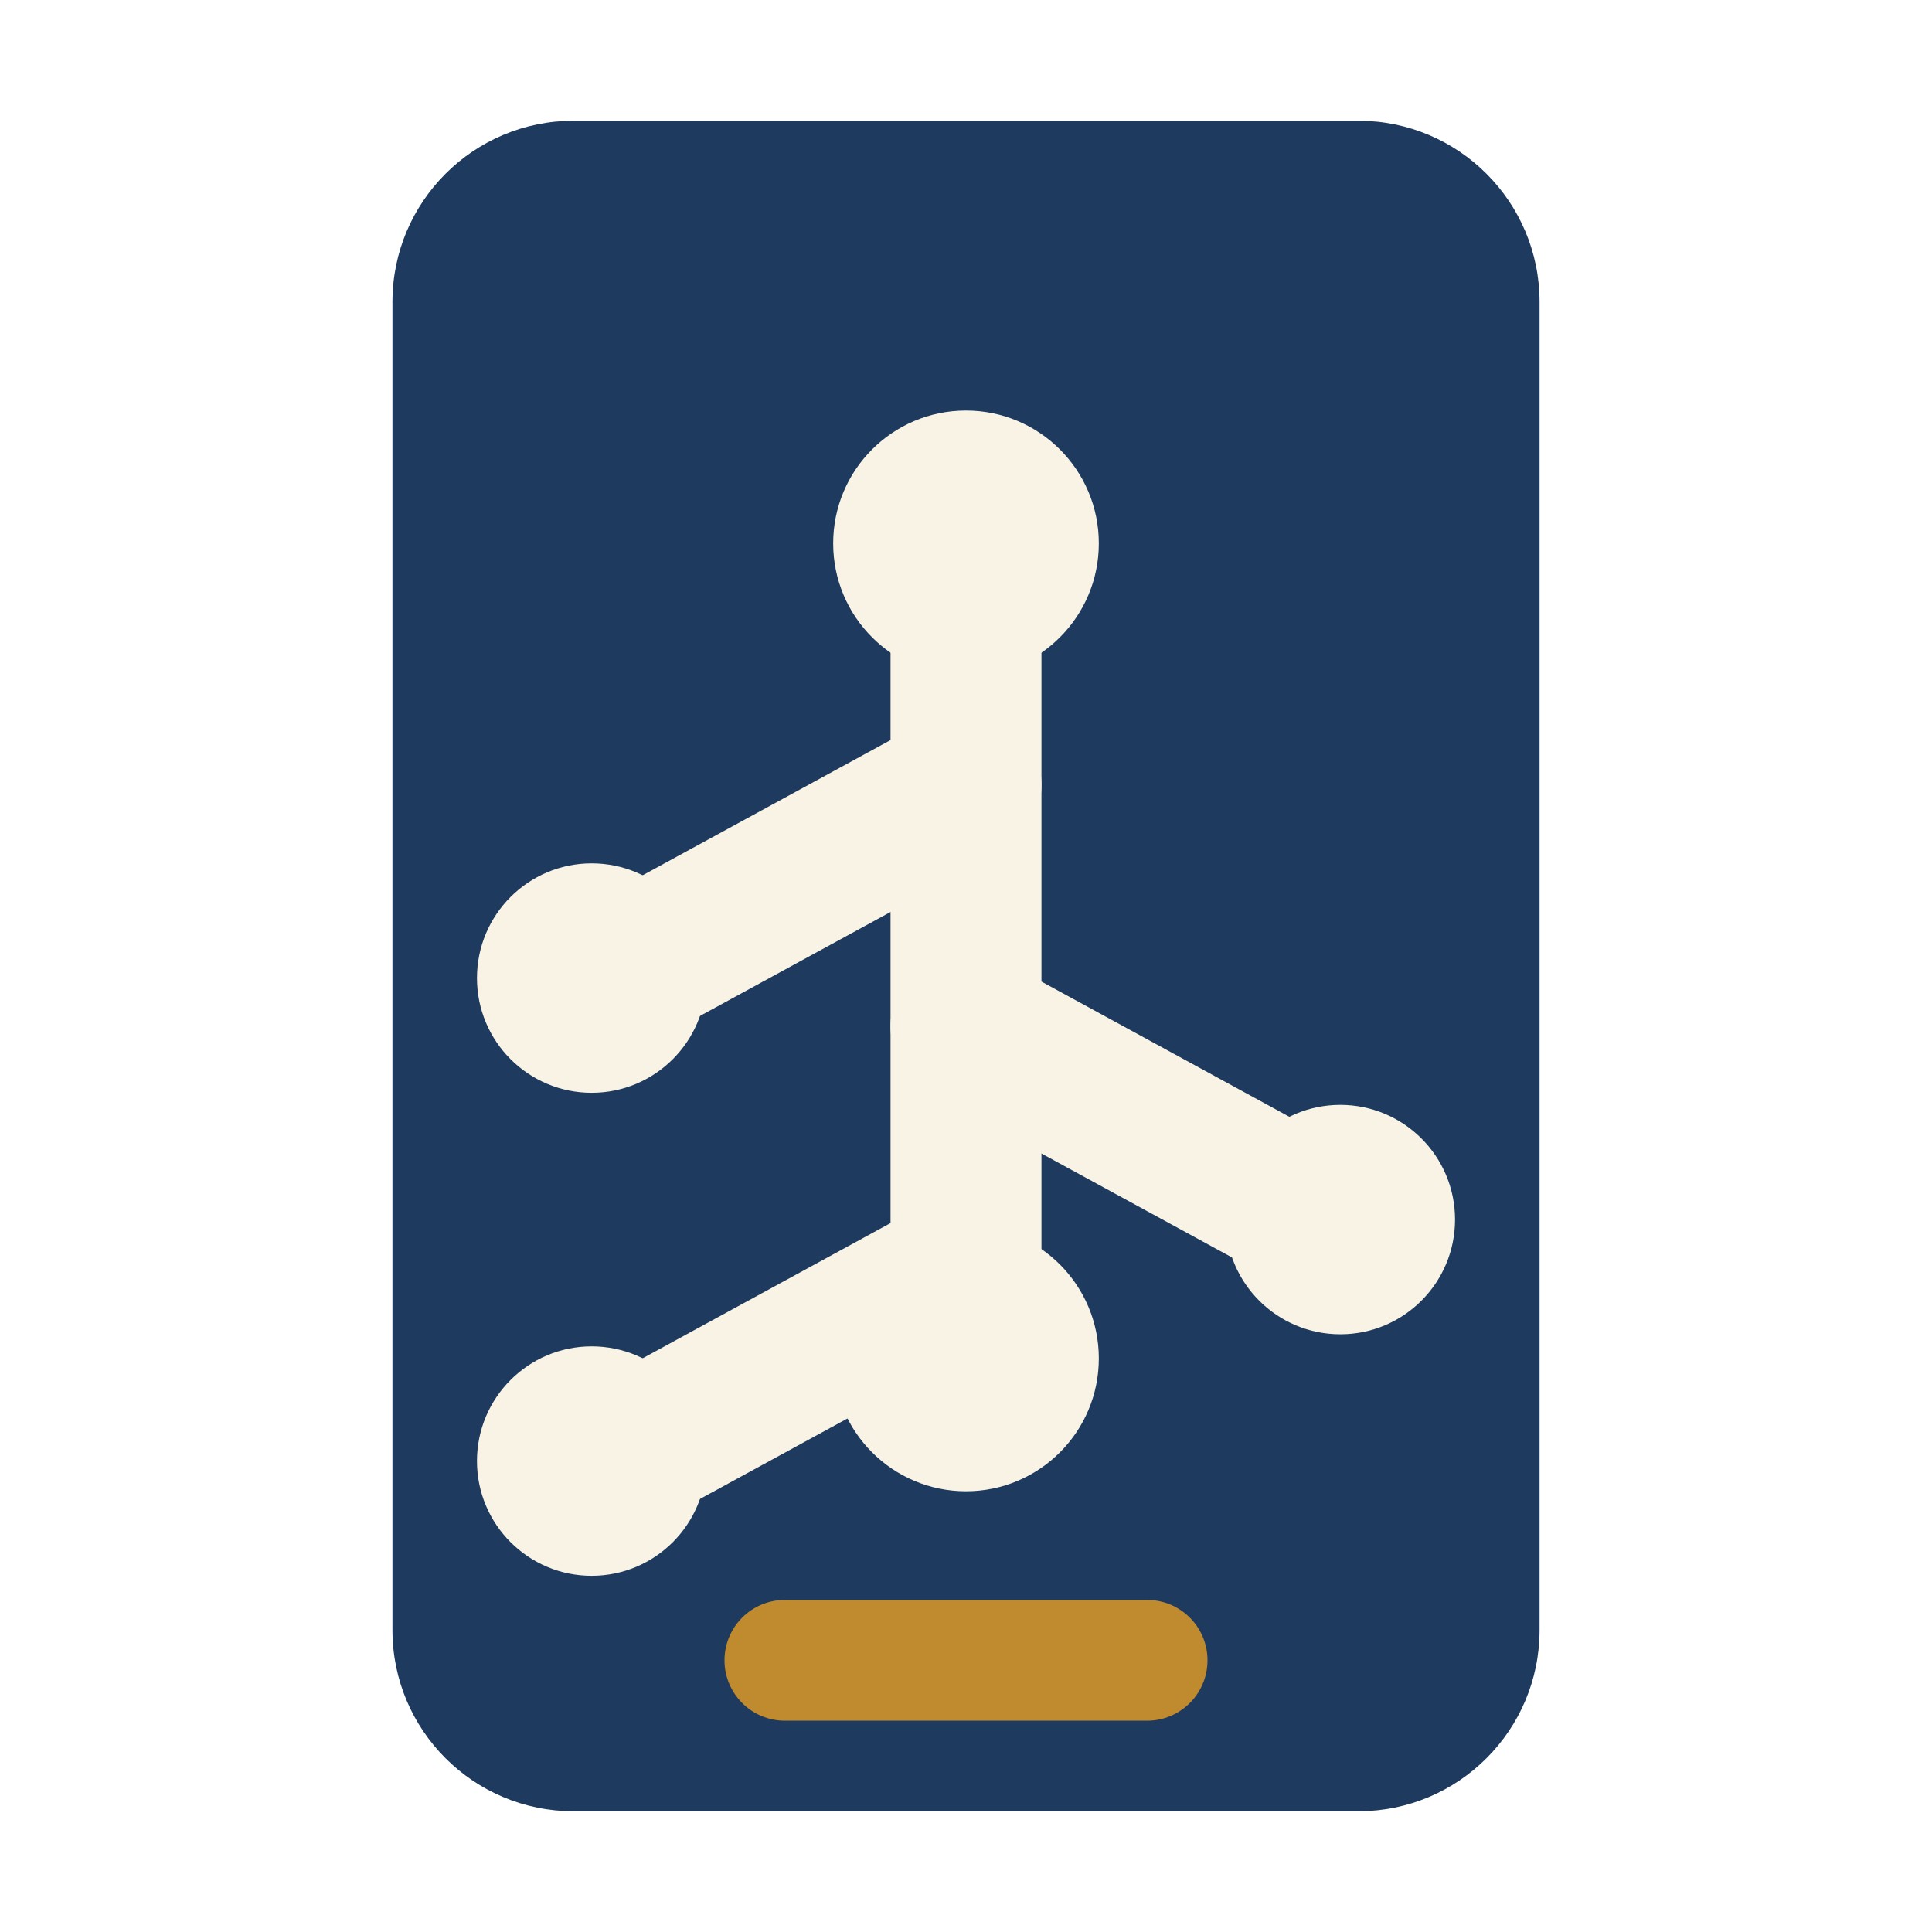
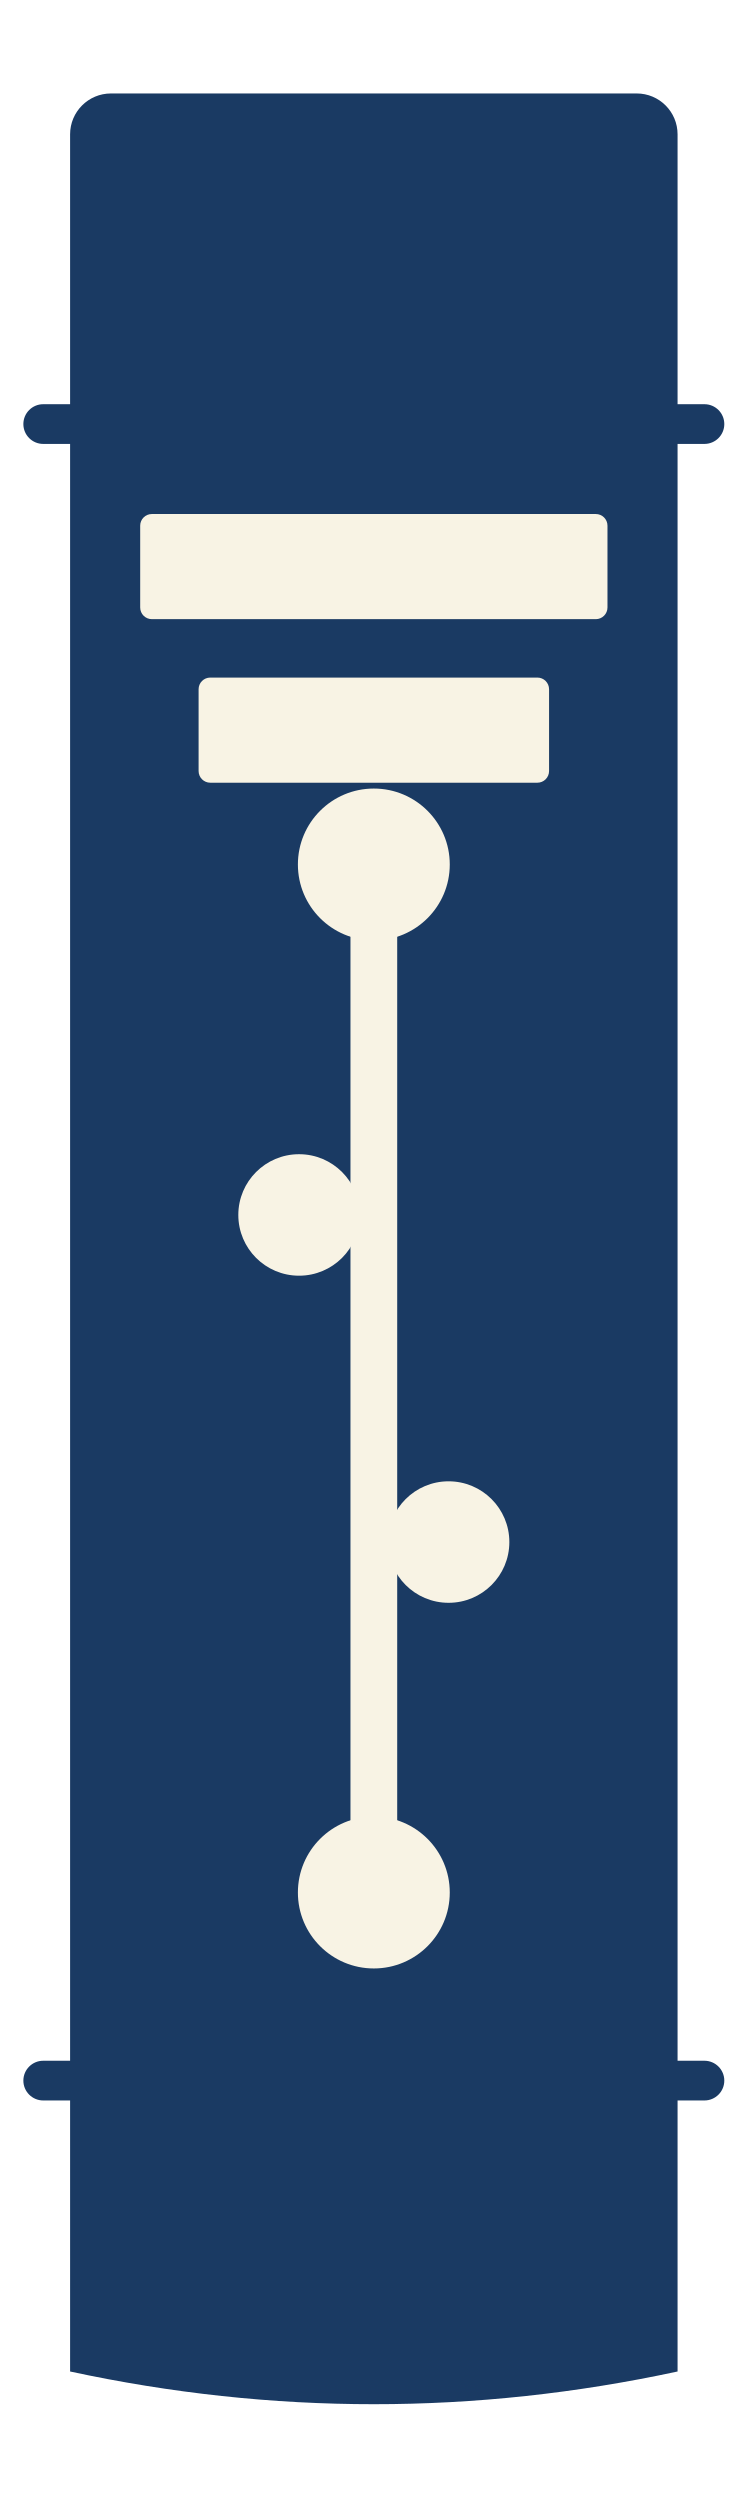
- <svg xmlns="http://www.w3.org/2000/svg" viewBox="0 0 64 64" width="64" height="64" role="img" aria-label="GitBinder">
-   <rect x="13" y="4" width="38" height="56" rx="6" fill="#1E3A5F" />
-   <g fill="none" stroke="#F8F3E4" stroke-width="5" stroke-linecap="round">
-     <path d="M32 19v26" />
-     <path d="M32 26 21 32M32 34 43 40M32 42 21 48" />
+ <svg xmlns="http://www.w3.org/2000/svg" viewBox="0 0 64 214" width="64" height="214" role="img" aria-label="GitBinder">
+   <path fill="#1A3A63" d="M9.5 8H54.5A3.5 3.5 0 0 1 58 11.5V203Q32 208.6 6 203V11.5A3.5 3.5 0 0 1 9.5 8Z" />
+   <rect fill="#1A3A63" x="2" y="34.6" width="60" height="3.4" rx="1.7" />
+   <rect fill="#1A3A63" x="2" y="176.4" width="60" height="3.4" rx="1.7" />
+   <g fill="#F8F3E4">
+     <rect x="12" y="44" width="40" height="9" rx="1" />
+     <rect x="17" y="58" width="30" height="9" rx="1" />
+     <rect x="30" y="74" width="4" height="88" rx="2" />
+     <circle cx="32" cy="74" r="6.5" />
+     <circle cx="32" cy="162" r="6.5" />
+     <circle cx="25.6" cy="104" r="5.2" />
+     <circle cx="38.4" cy="132" r="5.2" />
  </g>
-   <g fill="#F8F3E4">
-     <circle cx="32" cy="18" r="4.4" />
-     <circle cx="32" cy="45" r="4.4" />
-     <circle cx="19.6" cy="32.4" r="3.8" />
-     <circle cx="44.4" cy="40.4" r="3.8" />
-     <circle cx="19.6" cy="48.4" r="3.8" />
-   </g>
-   <rect x="24" y="53" width="16" height="4" rx="2" fill="#C08A2E" />
</svg>
